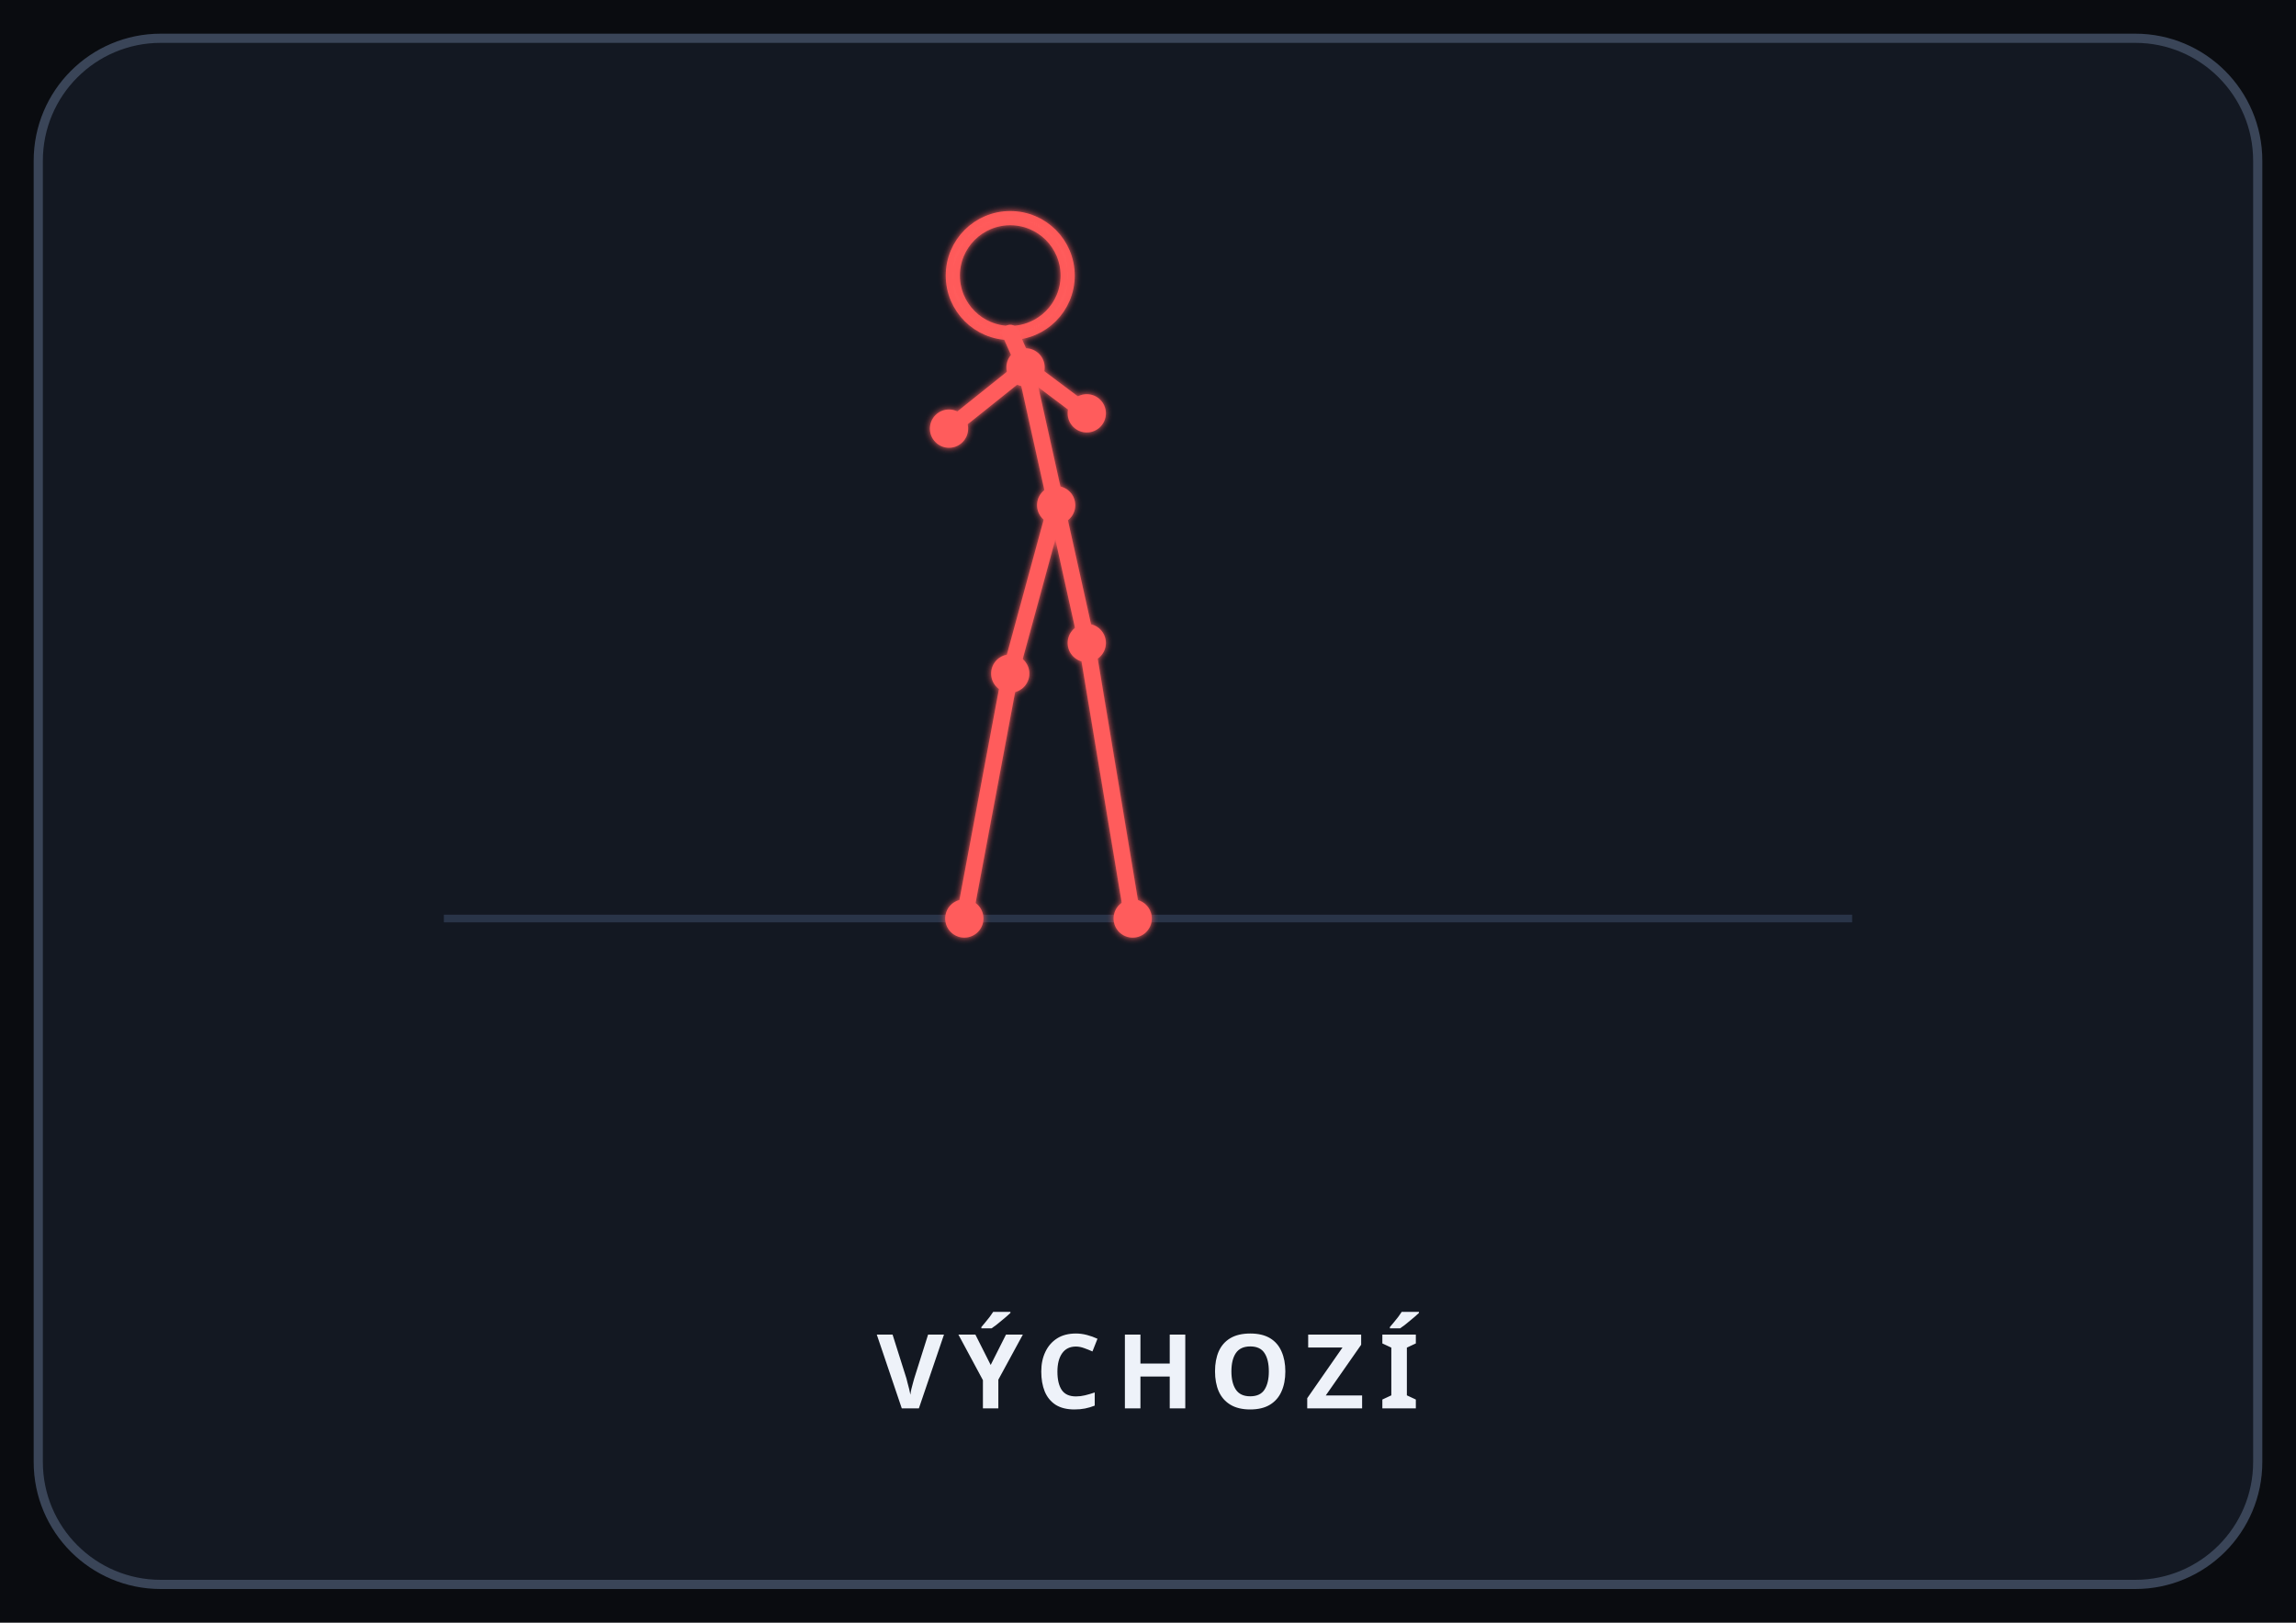
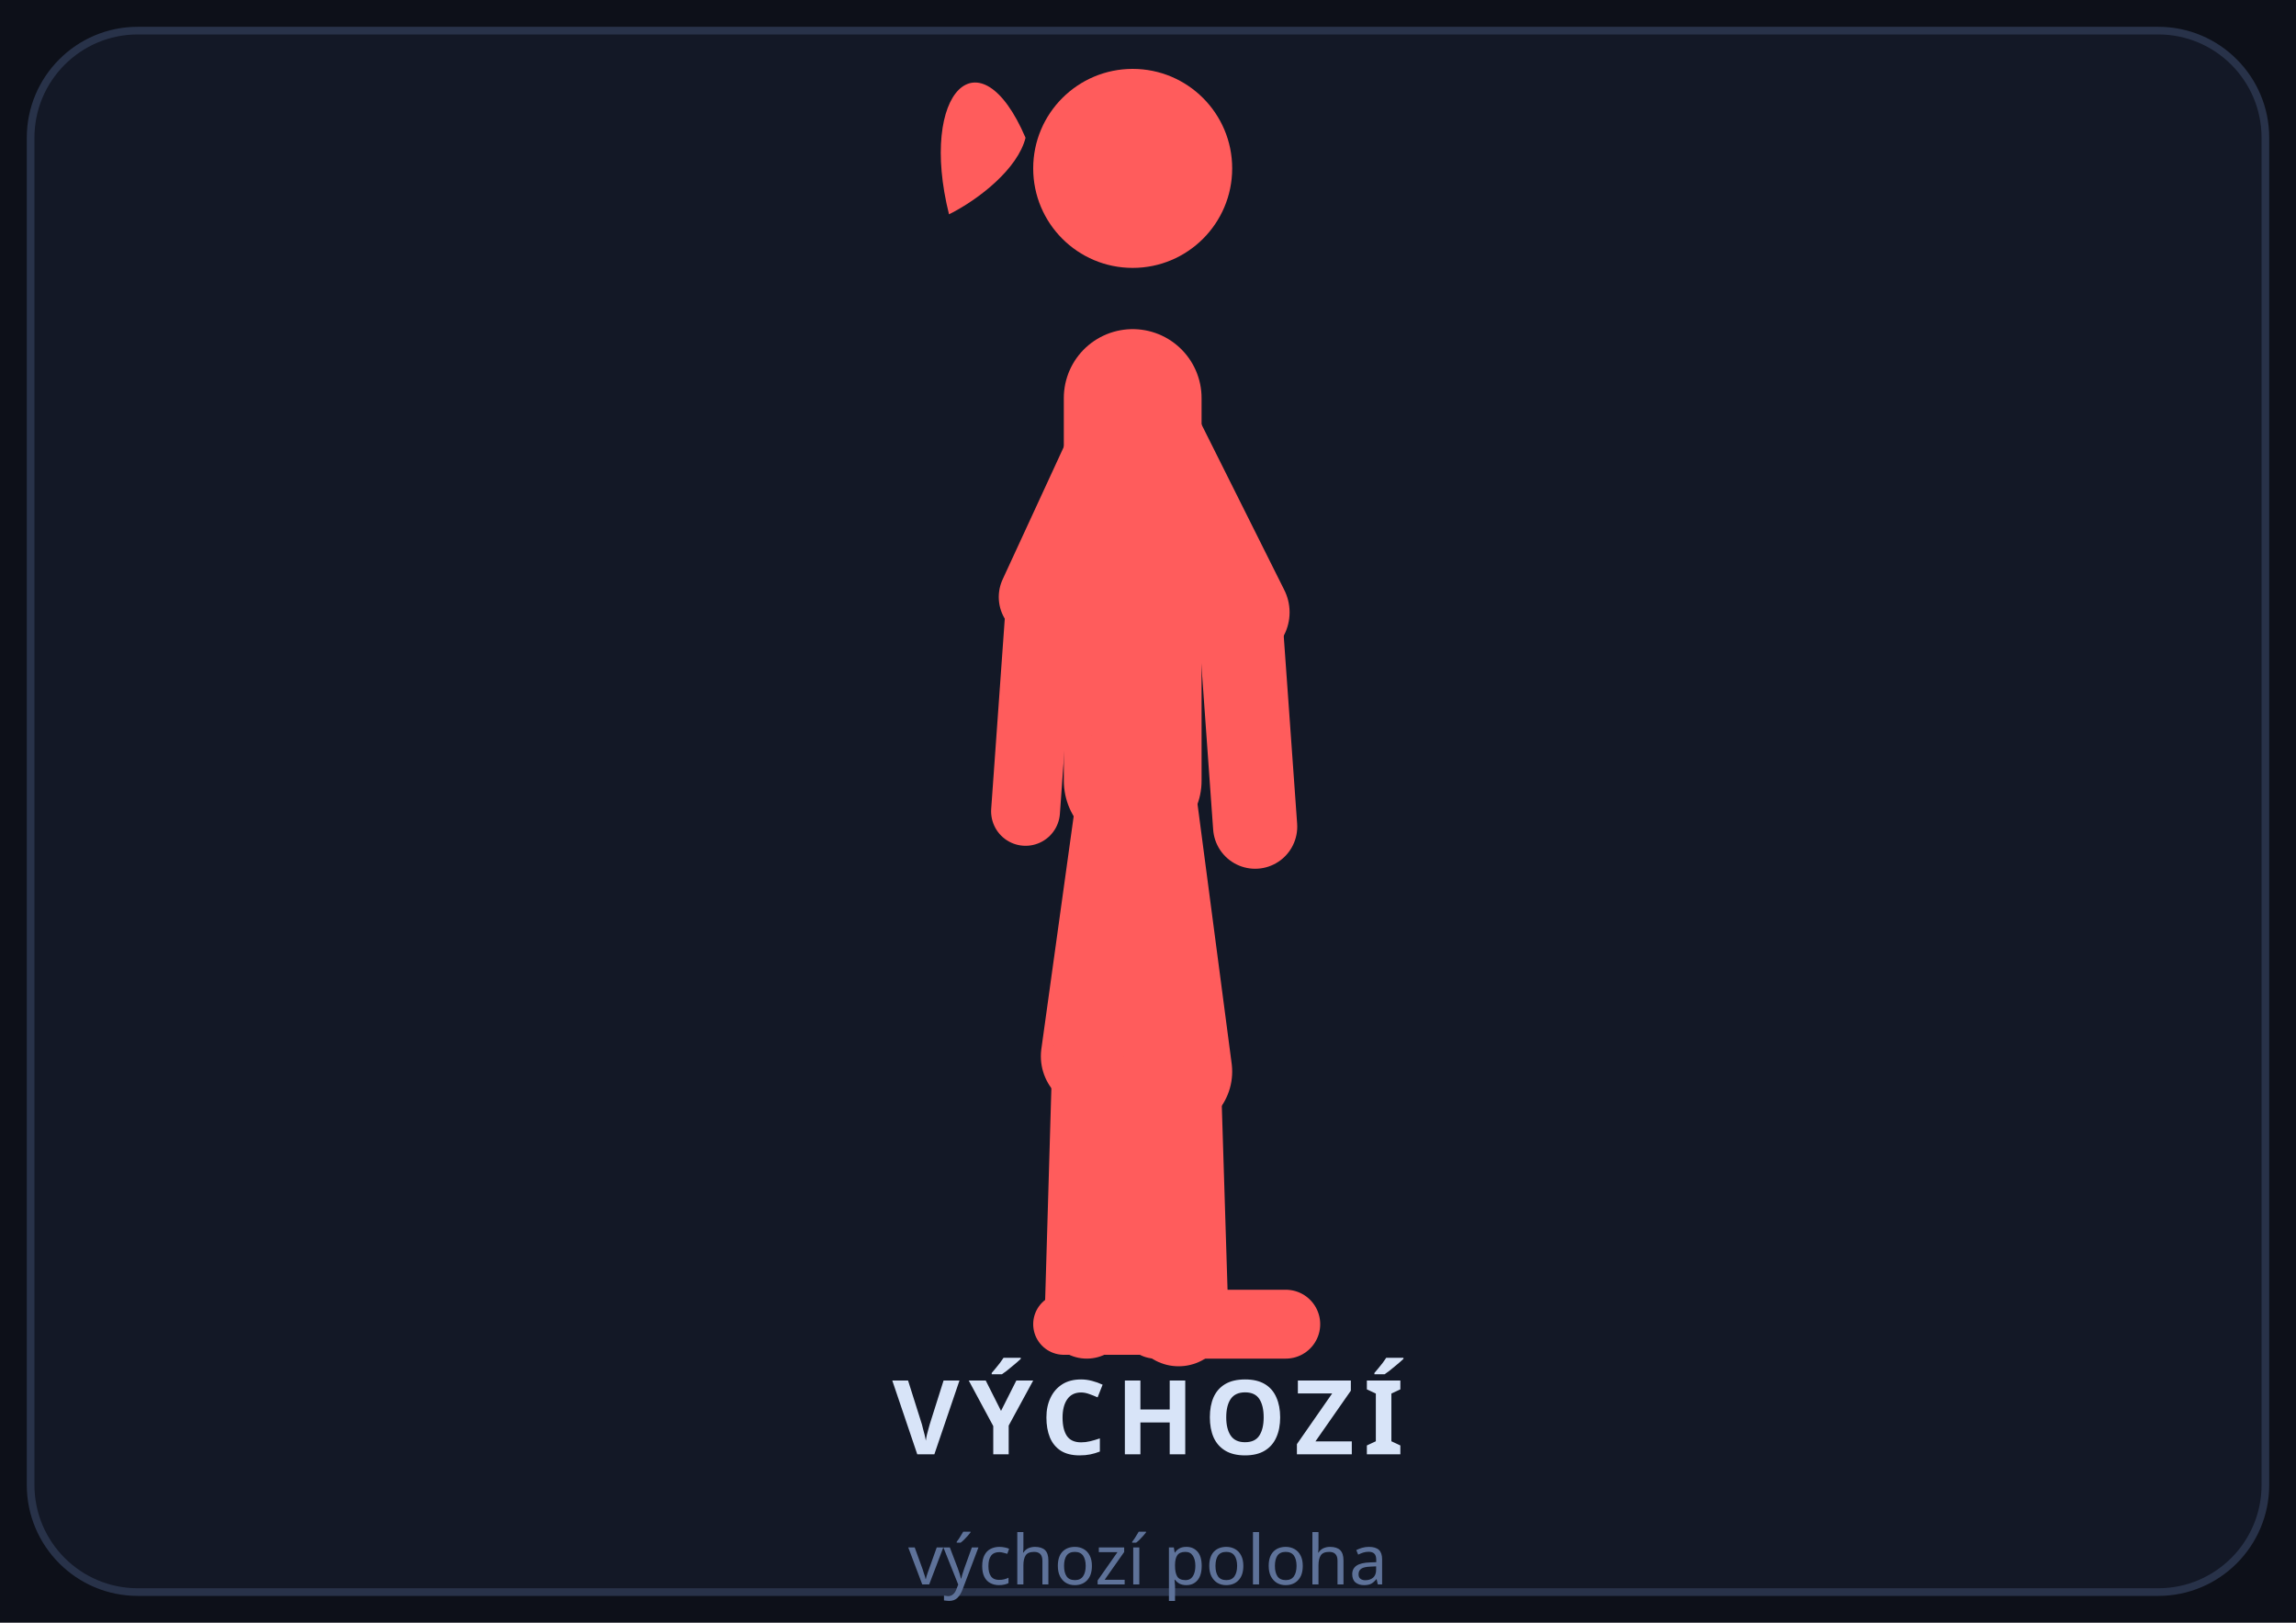
<svg xmlns="http://www.w3.org/2000/svg" viewBox="0 0 300 212" fill="none" aria-hidden="true">
-   <defs>
-     <filter id="sfGlow" x="-40%" y="-40%" width="180%" height="180%">
-       <feGaussianBlur stdDeviation="0.45" result="b" />
-       <feMerge>
-         <feMergeNode in="b" />
-         <feMergeNode in="SourceGraphic" />
-       </feMerge>
-     </filter>
-   </defs>
-   <rect width="300" height="212" fill="#0a0c10" />
-   <rect x="5" y="5" width="290" height="202" rx="16" ry="16" fill="#131822" stroke="#3a4558" stroke-width="1.2" />
-   <g transform="translate(50,12)">
-     <line x1="8" y1="108" x2="192" y2="108" stroke="#4a5f82" stroke-width="1" opacity="0.4" />
-     <g filter="url(#sfGlow)">
-       <circle cx="82" cy="24" r="7.5" stroke="#ff5c5c" stroke-width="1.85" fill="none" opacity="0.98" />
-       <path d="M82 31.5 L84 36 L88 54" stroke="#ff5c5c" stroke-width="2.15" stroke-linecap="round" stroke-linejoin="round" />
-       <path d="M88 54 L92 72 L98 108" stroke="#ff5c5c" stroke-width="2.15" stroke-linecap="round" stroke-linejoin="round" />
-       <path d="M88 54 L82 76 L76 108" stroke="#ff5c5c" stroke-width="2.15" stroke-linecap="round" stroke-linejoin="round" />
-       <path d="M84 36 L74 44" stroke="#ff5c5c" stroke-width="2.15" stroke-linecap="round" stroke-linejoin="round" />
-       <path d="M84 36 L92 42" stroke="#ff5c5c" stroke-width="2.15" stroke-linecap="round" stroke-linejoin="round" />
-       <circle cx="84" cy="36" r="2.5" fill="#ff5c5c" />
-       <circle cx="88" cy="54" r="2.5" fill="#ff5c5c" />
-       <circle cx="92" cy="72" r="2.5" fill="#ff5c5c" />
-       <circle cx="98" cy="108" r="2.5" fill="#ff5c5c" />
-       <circle cx="82" cy="76" r="2.5" fill="#ff5c5c" />
-       <circle cx="76" cy="108" r="2.5" fill="#ff5c5c" />
-       <circle cx="74" cy="44" r="2.5" fill="#ff5c5c" />
-       <circle cx="92" cy="42" r="2.5" fill="#ff5c5c" />
-     </g>
-   </g>
-   <text x="150" y="184" text-anchor="middle" fill="#eef2f9" font-family="Segoe UI,system-ui,sans-serif" font-size="13.5" font-weight="700" letter-spacing="0.14em">VÝCHOZÍ</text>
+   <rect width="300" height="212" fill="#0d1019" />
+   <rect x="4" y="4" width="292" height="204" rx="14" fill="#131826" stroke="#283249" stroke-width="1" />
+   <line x1="148" y1="52" x2="136" y2="78" stroke="#ff5c5c" stroke-width="11" stroke-linecap="round" stroke-linejoin="round" />
+   <line x1="136" y1="78" x2="134" y2="106" stroke="#ff5c5c" stroke-width="9" stroke-linecap="round" stroke-linejoin="round" />
+   <line x1="148" y1="102" x2="143" y2="138" stroke="#ff5c5c" stroke-width="14" stroke-linecap="round" stroke-linejoin="round" />
+   <line x1="143" y1="138" x2="142" y2="172" stroke="#ff5c5c" stroke-width="11" stroke-linecap="round" stroke-linejoin="round" />
+   <line x1="139" y1="173" x2="156" y2="173" stroke="#ff5c5c" stroke-width="8" stroke-linecap="round" stroke-linejoin="round" />
+   <line x1="148" y1="52" x2="148" y2="102" stroke="#ff5c5c" stroke-width="18" stroke-linecap="round" stroke-linejoin="round" />
+   <line x1="148" y1="102" x2="153" y2="140" stroke="#ff5c5c" stroke-width="16" stroke-linecap="round" stroke-linejoin="round" />
+   <line x1="153" y1="140" x2="154" y2="172" stroke="#ff5c5c" stroke-width="13" stroke-linecap="round" stroke-linejoin="round" />
+   <line x1="151" y1="173" x2="168" y2="173" stroke="#ff5c5c" stroke-width="9" stroke-linecap="round" stroke-linejoin="round" />
+   <line x1="148" y1="52" x2="162" y2="80" stroke="#ff5c5c" stroke-width="13" stroke-linecap="round" stroke-linejoin="round" />
+   <line x1="162" y1="80" x2="164" y2="108" stroke="#ff5c5c" stroke-width="11" stroke-linecap="round" stroke-linejoin="round" />
+   <path d="M134 18 C128 4 120 12 124 28 C128 26 133 22 134 18Z" fill="#ff5c5c" />
+   <circle cx="148" cy="22" r="13" fill="#ff5c5c" />
+   <text x="150" y="190" text-anchor="middle" fill="#d8e4f8" font-family="'Segoe UI',system-ui,sans-serif" font-size="13.5" font-weight="700" letter-spacing="0.09em">VÝCHOZÍ</text>
+   <text x="150" y="207" text-anchor="middle" fill="#5e7299" font-family="'Segoe UI',system-ui,sans-serif" font-size="9" font-weight="400">výchozí poloha</text>
</svg>
